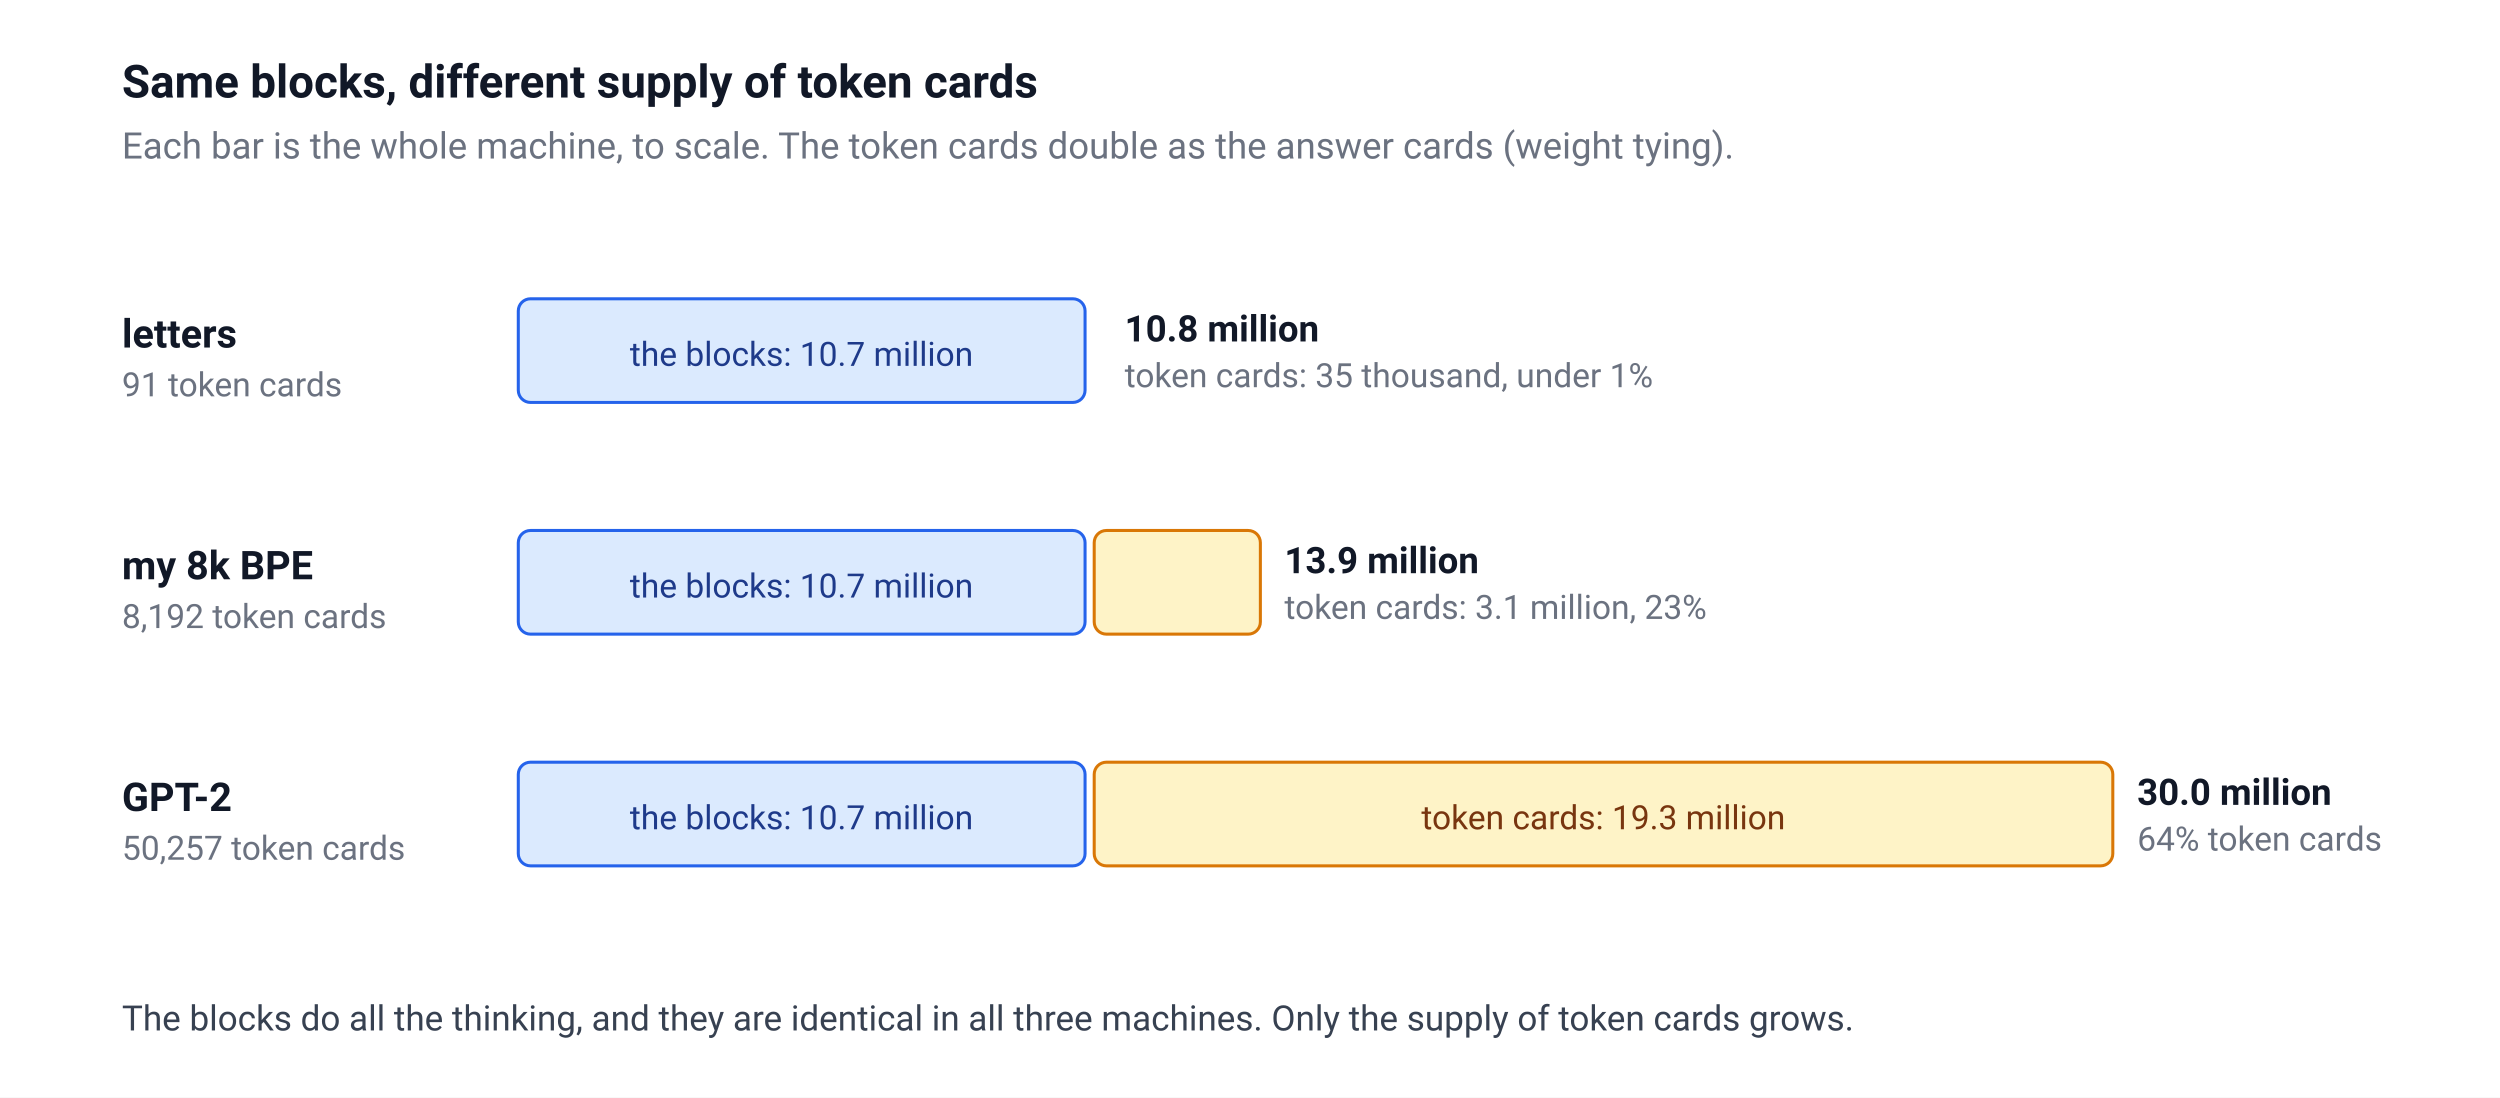
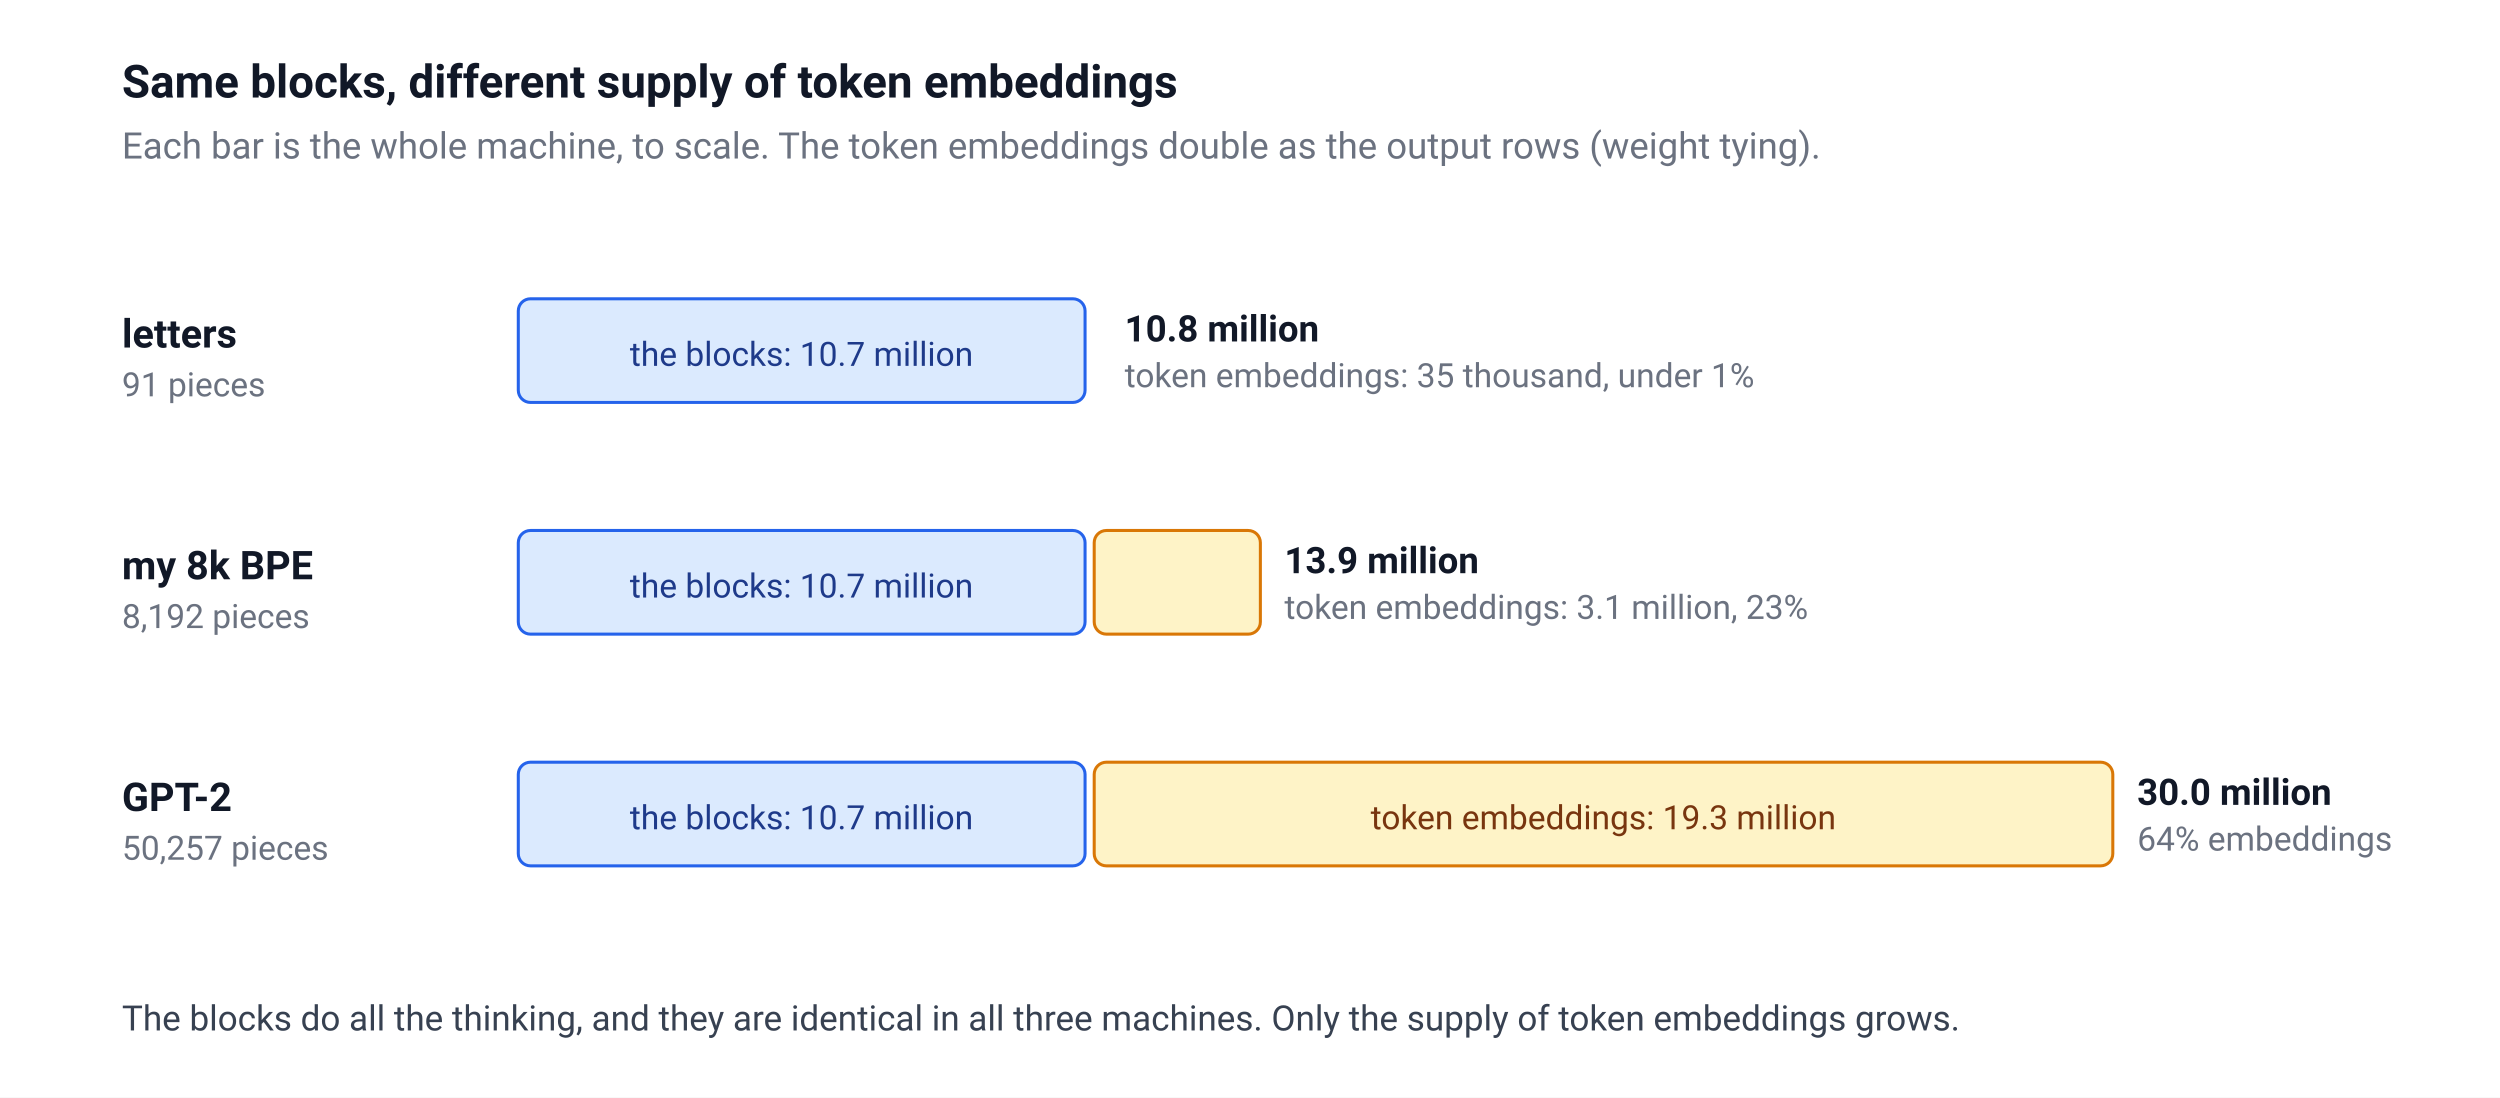
- <svg xmlns="http://www.w3.org/2000/svg" viewBox="0 0 820 360" role="img" aria-label="Three bars, to scale. Every machine has the same blocks, 10.7 million numbers. Letters add 91 token cards, 35 thousand numbers, for 10.8 million in all. My 8k BPE adds 3.1 million, for 13.9 million, 23% cards. GPT-2 adds 19.3 million, for 30.0 million, 64% cards.">
+ <svg xmlns="http://www.w3.org/2000/svg" viewBox="0 0 820 360" role="img" aria-label="Three bars, to scale. Every machine has the same blocks, 10.7 million numbers. Letters add 91 token embeddings, 35 thousand numbers, for 10.8 million in all. My 8k BPE adds 3.1 million, for 13.9 million, 23% embeddings. GPT-2 adds 19.3 million, for 30.0 million, 64% embeddings.">
  <rect width="820" height="360" fill="#fff" />
-   <text x="40.0" y="32.0" font-size="15" fill="#111827" text-anchor="start" font-weight="600" font-family="system-ui, -apple-system, 'Segoe UI', Roboto, sans-serif" xml:space="preserve">Same blocks, different supply of token cards</text>
-   <text x="40.0" y="52.0" font-size="12" fill="#6b7280" text-anchor="start" font-weight="normal" font-family="system-ui, -apple-system, 'Segoe UI', Roboto, sans-serif" xml:space="preserve">Each bar is the whole machine, to scale. The token cards double as the answer cards (weight tying).</text>
+   <text x="40.0" y="32.0" font-size="15" fill="#111827" text-anchor="start" font-weight="600" font-family="system-ui, -apple-system, 'Segoe UI', Roboto, sans-serif" xml:space="preserve">Same blocks, different supply of token embeddings</text>
+   <text x="40.0" y="52.0" font-size="12" fill="#6b7280" text-anchor="start" font-weight="normal" font-family="system-ui, -apple-system, 'Segoe UI', Roboto, sans-serif" xml:space="preserve">Each bar is the whole machine, to scale. The token embeddings double as the output rows (weight tying).</text>
  <text x="40.0" y="114.0" font-size="13" fill="#111827" text-anchor="start" font-weight="600" font-family="system-ui, -apple-system, 'Segoe UI', Roboto, sans-serif" xml:space="preserve">letters</text>
-   <text x="40.0" y="130.0" font-size="11" fill="#6b7280" text-anchor="start" font-weight="normal" font-family="system-ui, -apple-system, 'Segoe UI', Roboto, sans-serif" xml:space="preserve">91 token cards</text>
+   <text x="40.0" y="130.0" font-size="11" fill="#6b7280" text-anchor="start" font-weight="normal" font-family="system-ui, -apple-system, 'Segoe UI', Roboto, sans-serif" xml:space="preserve">91 pieces</text>
  <rect x="170" y="98" width="185.9" height="34" rx="4" fill="#dbeafe" stroke="#2563eb" />
  <text x="262.9" y="120.0" font-size="11" fill="#1e3a8a" text-anchor="middle" font-weight="normal" font-family="system-ui, -apple-system, 'Segoe UI', Roboto, sans-serif" xml:space="preserve">the blocks: 10.7 million</text>
  <text x="368.9" y="112.0" font-size="12" fill="#111827" text-anchor="start" font-weight="700" font-family="system-ui, -apple-system, 'Segoe UI', Roboto, sans-serif" xml:space="preserve">10.8 million</text>
-   <text x="368.9" y="127.0" font-size="11" fill="#6b7280" text-anchor="start" font-weight="normal" font-family="system-ui, -apple-system, 'Segoe UI', Roboto, sans-serif" xml:space="preserve">token cards: 35 thousand, under 1%</text>
+   <text x="368.9" y="127.0" font-size="11" fill="#6b7280" text-anchor="start" font-weight="normal" font-family="system-ui, -apple-system, 'Segoe UI', Roboto, sans-serif" xml:space="preserve">token embeddings: 35 thousand, under 1%</text>
  <text x="40.0" y="190.0" font-size="13" fill="#111827" text-anchor="start" font-weight="600" font-family="system-ui, -apple-system, 'Segoe UI', Roboto, sans-serif" xml:space="preserve">my 8k BPE</text>
-   <text x="40.0" y="206.0" font-size="11" fill="#6b7280" text-anchor="start" font-weight="normal" font-family="system-ui, -apple-system, 'Segoe UI', Roboto, sans-serif" xml:space="preserve">8,192 token cards</text>
+   <text x="40.0" y="206.0" font-size="11" fill="#6b7280" text-anchor="start" font-weight="normal" font-family="system-ui, -apple-system, 'Segoe UI', Roboto, sans-serif" xml:space="preserve">8,192 pieces</text>
  <rect x="170" y="174" width="185.9" height="34" rx="4" fill="#dbeafe" stroke="#2563eb" />
  <text x="262.9" y="196.0" font-size="11" fill="#1e3a8a" text-anchor="middle" font-weight="normal" font-family="system-ui, -apple-system, 'Segoe UI', Roboto, sans-serif" xml:space="preserve">the blocks: 10.7 million</text>
  <rect x="358.9" y="174" width="54.5" height="34" rx="4" fill="#fef3c7" stroke="#d97706" />
  <text x="421.3" y="188.0" font-size="12" fill="#111827" text-anchor="start" font-weight="700" font-family="system-ui, -apple-system, 'Segoe UI', Roboto, sans-serif" xml:space="preserve">13.9 million</text>
-   <text x="421.3" y="203.0" font-size="11" fill="#6b7280" text-anchor="start" font-weight="normal" font-family="system-ui, -apple-system, 'Segoe UI', Roboto, sans-serif" xml:space="preserve">token cards: 3.1 million, 23%</text>
+   <text x="421.3" y="203.0" font-size="11" fill="#6b7280" text-anchor="start" font-weight="normal" font-family="system-ui, -apple-system, 'Segoe UI', Roboto, sans-serif" xml:space="preserve">token embeddings: 3.1 million, 23%</text>
  <text x="40.0" y="266.0" font-size="13" fill="#111827" text-anchor="start" font-weight="600" font-family="system-ui, -apple-system, 'Segoe UI', Roboto, sans-serif" xml:space="preserve">GPT-2</text>
-   <text x="40.0" y="282.0" font-size="11" fill="#6b7280" text-anchor="start" font-weight="normal" font-family="system-ui, -apple-system, 'Segoe UI', Roboto, sans-serif" xml:space="preserve">50,257 token cards</text>
+   <text x="40.0" y="282.0" font-size="11" fill="#6b7280" text-anchor="start" font-weight="normal" font-family="system-ui, -apple-system, 'Segoe UI', Roboto, sans-serif" xml:space="preserve">50,257 pieces</text>
  <rect x="170" y="250" width="185.9" height="34" rx="4" fill="#dbeafe" stroke="#2563eb" />
  <text x="262.9" y="272.0" font-size="11" fill="#1e3a8a" text-anchor="middle" font-weight="normal" font-family="system-ui, -apple-system, 'Segoe UI', Roboto, sans-serif" xml:space="preserve">the blocks: 10.7 million</text>
  <rect x="358.9" y="250" width="334.1" height="34" rx="4" fill="#fef3c7" stroke="#d97706" />
-   <text x="525.9" y="272.0" font-size="11" fill="#78350f" text-anchor="middle" font-weight="normal" font-family="system-ui, -apple-system, 'Segoe UI', Roboto, sans-serif" xml:space="preserve">token cards: 19.3 million</text>
+   <text x="525.9" y="272.0" font-size="11" fill="#78350f" text-anchor="middle" font-weight="normal" font-family="system-ui, -apple-system, 'Segoe UI', Roboto, sans-serif" xml:space="preserve">token embeddings: 19.3 million</text>
  <text x="701.0" y="264.0" font-size="12" fill="#111827" text-anchor="start" font-weight="700" font-family="system-ui, -apple-system, 'Segoe UI', Roboto, sans-serif" xml:space="preserve">30.0 million</text>
-   <text x="701.0" y="279.0" font-size="11" fill="#6b7280" text-anchor="start" font-weight="normal" font-family="system-ui, -apple-system, 'Segoe UI', Roboto, sans-serif" xml:space="preserve">64% token cards</text>
-   <text x="40.0" y="338.0" font-size="11.5" fill="#374151" text-anchor="start" font-weight="normal" font-family="system-ui, -apple-system, 'Segoe UI', Roboto, sans-serif" xml:space="preserve">The blocks do all the thinking, and they are identical in all three machines. Only the supply of token cards grows.</text>
+   <text x="701.0" y="279.0" font-size="11" fill="#6b7280" text-anchor="start" font-weight="normal" font-family="system-ui, -apple-system, 'Segoe UI', Roboto, sans-serif" xml:space="preserve">64% embeddings</text>
+   <text x="40.0" y="338.0" font-size="11.5" fill="#374151" text-anchor="start" font-weight="normal" font-family="system-ui, -apple-system, 'Segoe UI', Roboto, sans-serif" xml:space="preserve">The blocks do all the thinking, and they are identical in all three machines. Only the supply of token embeddings grows.</text>
</svg>
